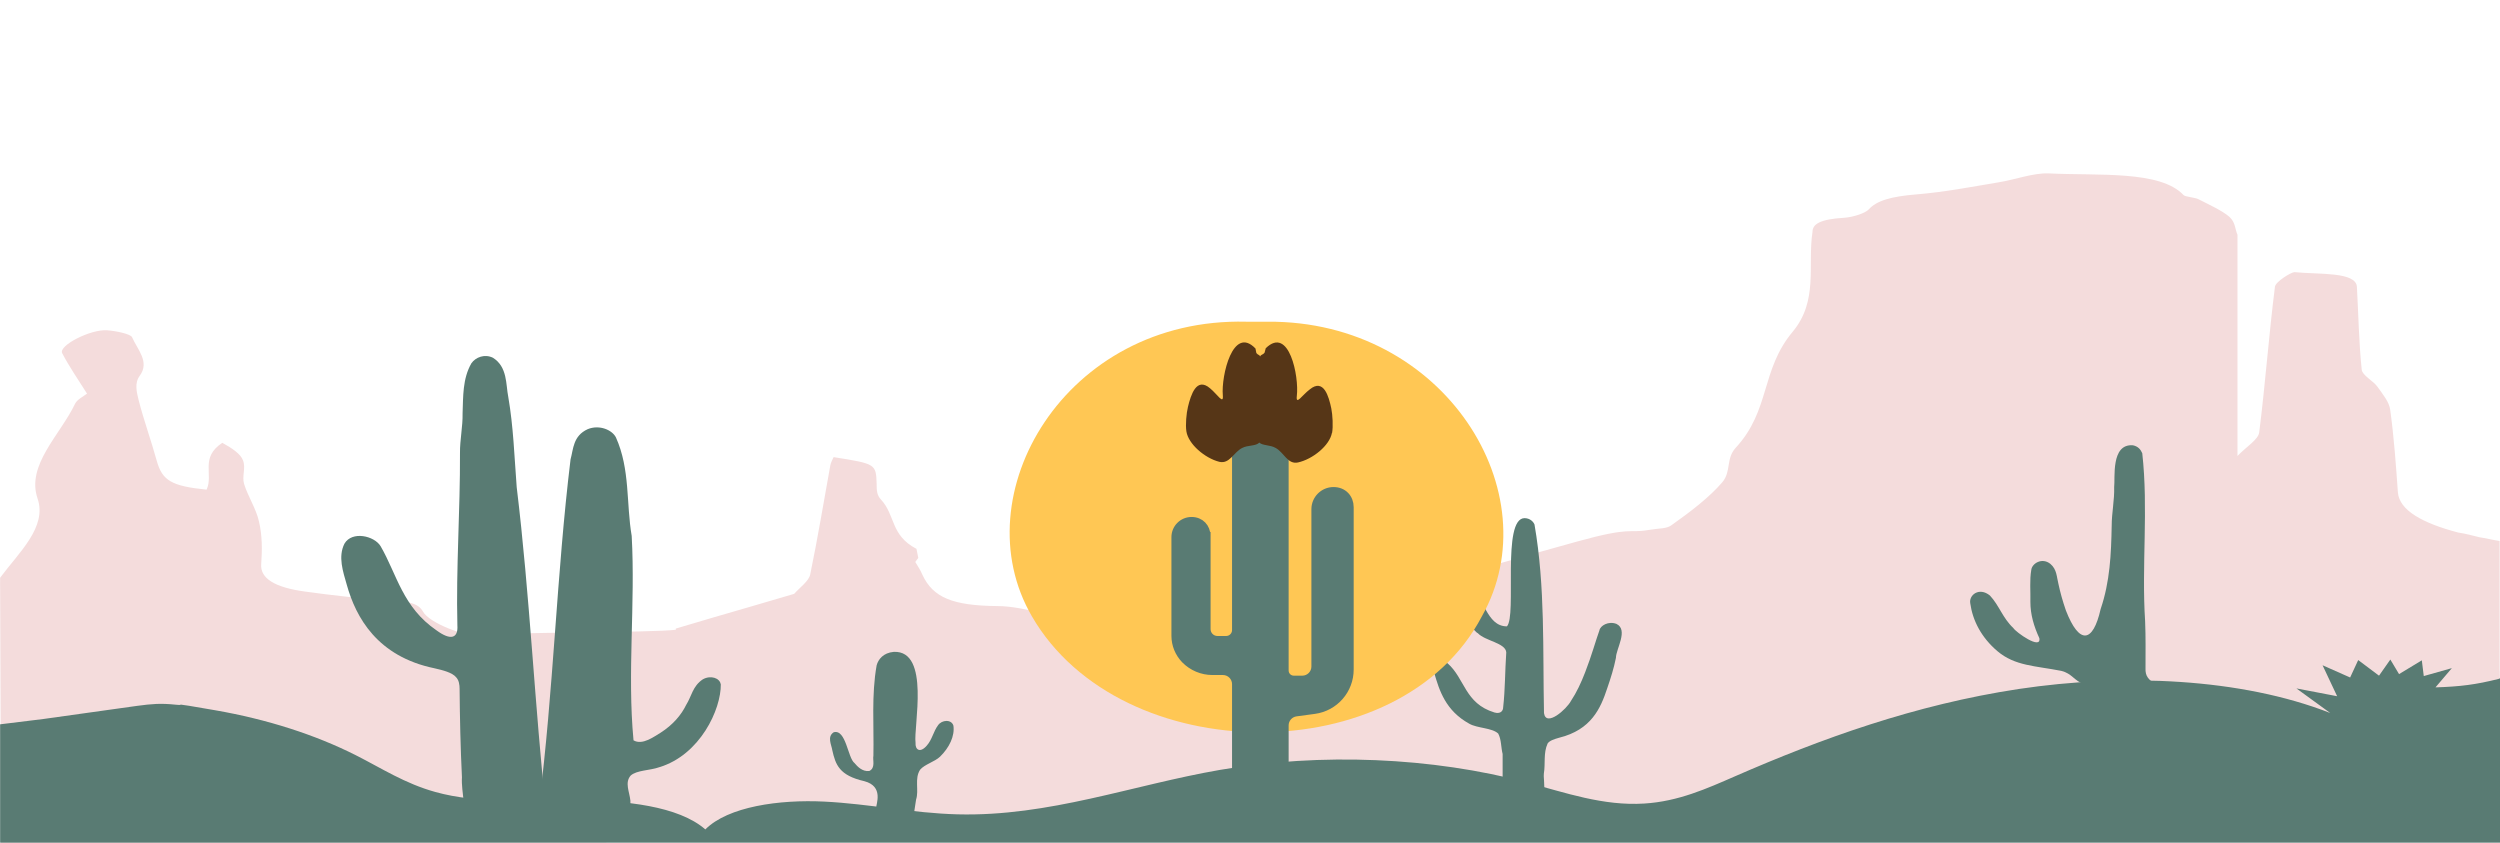
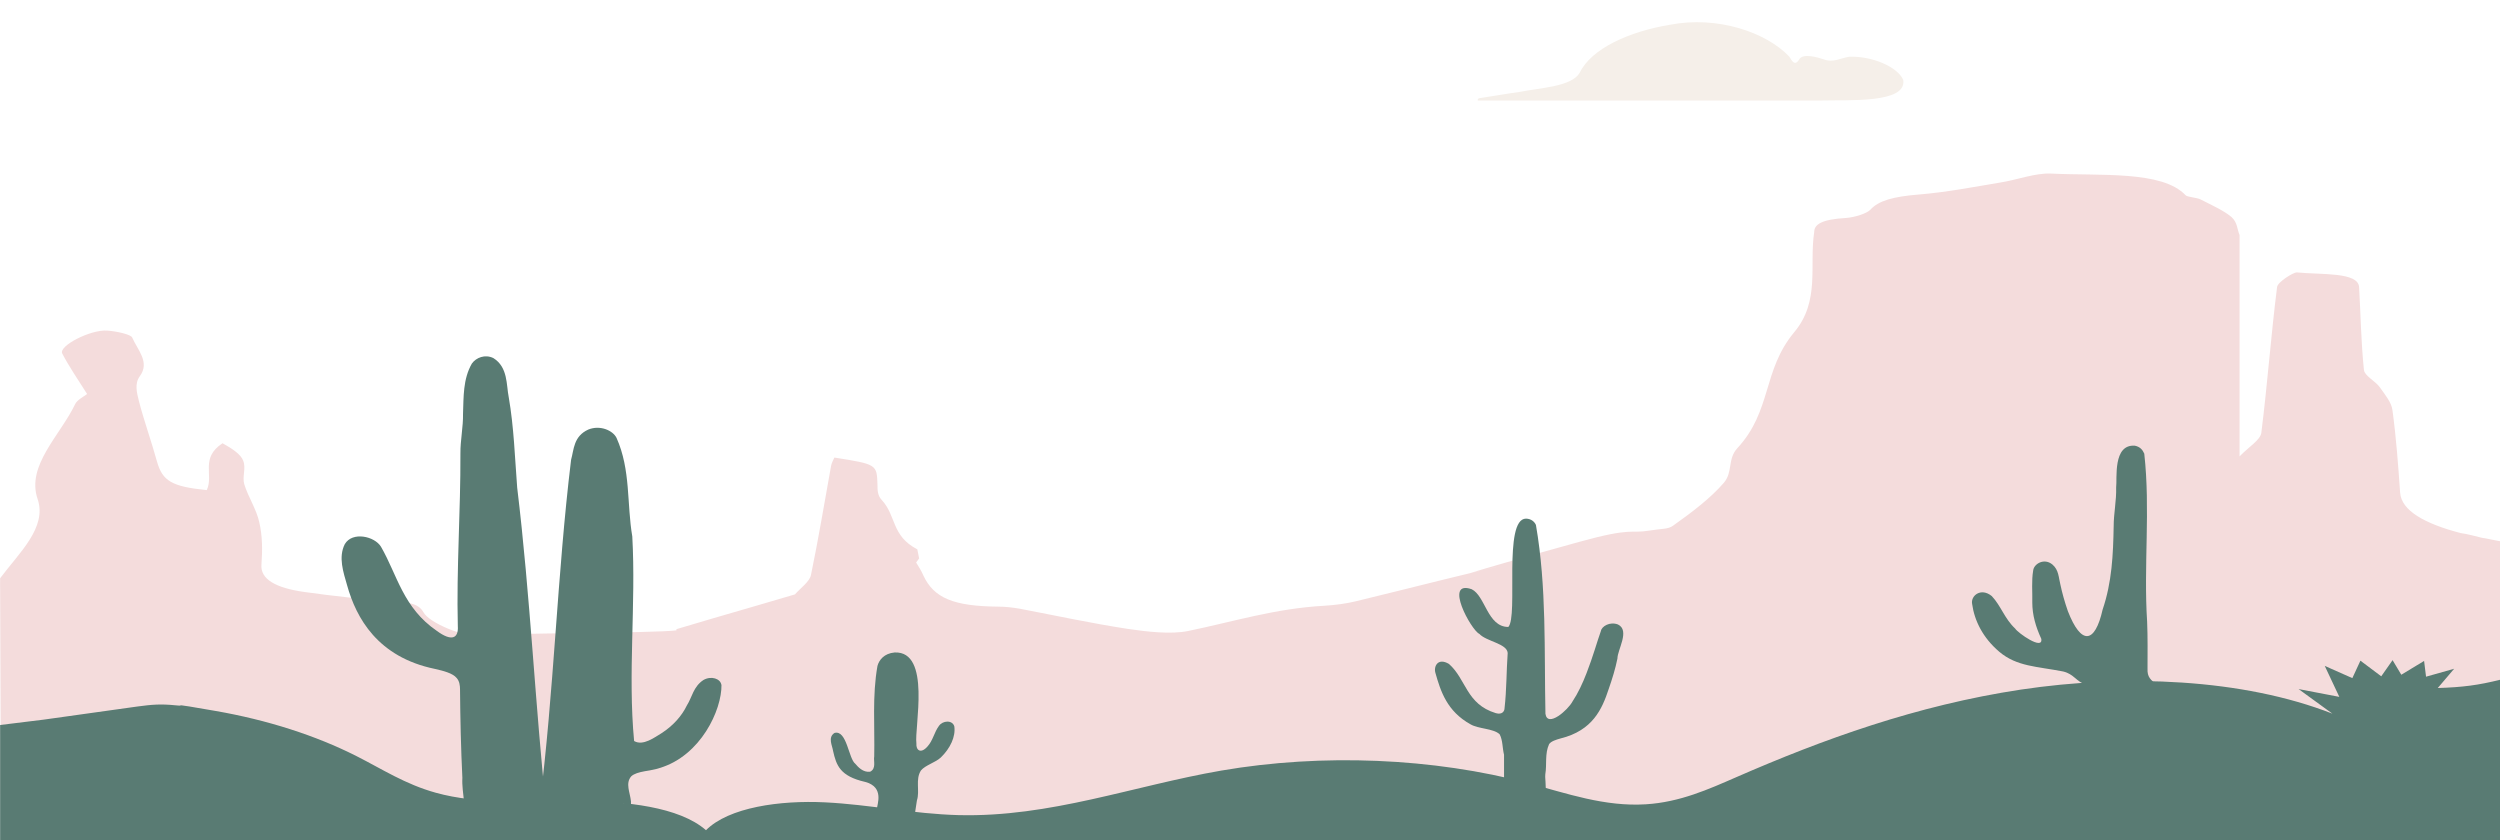
- <svg xmlns="http://www.w3.org/2000/svg" id="Layer_1" data-name="Layer 1" version="1.1" viewBox="0 0 1921.8 647.8">
+ <svg xmlns="http://www.w3.org/2000/svg" id="Layer_1" data-name="Layer 1" version="1.1" viewBox="0 0 1920 645">
  <defs>
    <style>
      .cls-1 {
        stroke: #597b73;
        stroke-width: 6px;
      }

      .cls-1, .cls-2 {
        fill: #597b73;
      }

      .cls-3 {
        fill: #f4dcdc;
      }

-       .cls-3, .cls-4, .cls-5, .cls-6, .cls-2, .cls-7, .cls-8 {
+       .cls-3, .cls-4, .cls-5, .cls-6, .cls-2, .cls-7, .cls-8, .cls-9 {
        stroke-width: 0px;
      }

-       .cls-4, .cls-7 {
-         fill: #000;
-       }
- 
-       .cls-5 {
+       .cls-4 {
        fill: #f5efe9;
      }

-       .cls-5, .cls-7 {
-         display: none;
+       .cls-5, .cls-8 {
+         fill: #000;
      }

      .cls-6 {
        fill: #563617;
      }

-       .cls-8 {
+       .cls-7, .cls-8, .cls-10 {
+         display: none;
+       }
+ 
+       .cls-7, .cls-9 {
        fill: #ffc754;
      }
    </style>
  </defs>
  <g>
    <g id="BUTTES">
-       <path class="cls-4" d="M1203.1,424h0Z" />
+       <path class="cls-5" d="M1203.1,424h0Z" />
      <path class="cls-3" d="M.8,639.2v8.6l465-.2c-.2-1.9,64.2.6,64.2-1.3v.3h577.1v.2h812.6l1.1-.4v-4.9L.8,639.2ZM529.9,646.4c0-1.2-.3-2.4-.4-3.6.2.8.4,1.6.4,2.4v1.2h0Z" />
      <path class="cls-3" d="M1921.5,515.6v-99.7c-2.1-.2-13.3-2.7-15.5-2.9-13.3-3.4-13.4-3.1-16.2-3.6-27.6-7.2-45.5-17.2-46.5-31-1.5-21.1-3-42.3-5.9-63.4-.7-5.9-5.7-11.9-9.8-17.7-3.2-4.5-11.6-8.7-12.1-13.1-2.2-21.2-2.5-42.5-3.7-63.6-.5-11.9-29.3-9.5-48-11.4-2.5,0-14.5,7.3-15,11.2-4.7,37.2-7.4,74.7-12.1,112-.7,5.5-9.8,10.9-16.7,18.1v-170c-2-4.6-1.5-9.5-6.2-13.8-5.7-4.9-15.3-9.2-23.9-13.6-2.5-1.3-10.1-1.8-11.3-3.1-18-19.2-65.5-14.8-103.6-16.7-12.1-.5-25.6,4.8-38.9,6.9-20.4,3.4-40.9,7.4-62.5,9.2-19.9,1.6-31,4.8-37.2,11.7-2.5,2.7-11.6,5.8-18.7,6.3-18.7,1.1-24.4,4.9-24.4,10.9-3.9,25.7,4.7,52.9-15.3,76.8-24.6,29.5-17,60.3-43.8,89.2-7.6,8.4-3.2,18.2-10.3,26.5-9.8,11.4-24.1,22.4-39.1,33-3.9,2.8-8.6,2.1-18.2,3.7-14.8,2.5-12.4-2.8-53.9,8.7-49.1,13.6-71.7,20.3-83.6,23.9,6-1.4,12-2.8,18-4.2,18.4-4.2,37-8.1,55.8-12h.2-.2c-18.7,3.9-37.3,7.7-55.6,12h0c-6,1.3-11.9,2.8-17.9,4.2-7.3,1.7-14.6,3.5-21.8,5.3,0,.1-.2.1-.4.1-22,5.4-43.9,11-66,16.3-7.4,1.8-15.8,2.9-23.9,3.4-38.2,2.1-70.2,12.3-104.8,19.4-13,2.7-31.5.6-46.3-1.6-28.1-4.3-55.2-10.2-83-15.5-5.3-.9-10.9-1.6-16.4-1.6-34.5-.3-49.6-6.6-57.7-24-1.4-3.4-3.5-6.6-5.5-9.9.7-1.1,1.6-2.1,2.3-3.1-.5-2.4-.9-4.6-1.4-7-20.1-10.5-16-25.7-27.3-37.9-3.3-3.4-3.3-7.7-3.3-11.7-.5-15.7-.4-15.7-33.1-20.9-.9,2.1-2.1,4.1-2.5,6.2-5.1,28.1-9.7,56.2-15.5,84.1-1.1,5.1-8.1,10-12.3,14.8-20.9,6.2-42,12.3-63,18.4-9.3,2.7-18.6,5.5-28,8.3v1.1h0v-.2c-16.8,2.3-133.9,1.9-150.8,4.1-11.3,1.5-38.9-9.5-43.5-18-3.8-6.8-11.7-7.8-25.3-8.6-22.1-1.4-44.2-3.9-65.7-6.9-22.7-3.1-34.4-10-33.4-21.2.8-10.9.8-21.8-1.7-32.5-2.1-9.8-8.5-19.3-11.5-29.1-1.7-5.9,1.5-12.2-.8-18-1.7-4.8-8.1-9.2-15.9-13.5-17.4,11.5-6.6,24.3-12.1,36-27-2.7-34-7.1-38.2-21.8-4.3-15.7-10-31.3-14-46.9-1.5-6.2-3.4-13.1.8-18.8,7.9-10.7-1.7-20.1-5.9-29.7-.9-2.3-11.9-4.8-19.1-5.3-12.7-1-37.6,11.8-34.6,17.6,5.3,10.2,12.3,20.3,19.1,31.1-2.3,1.8-7.6,4.5-9.1,7.6-11.5,24.2-37.8,47.3-28.9,73.1,7.4,21.8-14.1,41.1-28.8,60.8-.1,4.4,0,7.2,0,8.3l.7,186.7,1920,2.4c.6-84.4,1.4-80.9.8-126h-.1Z" />
-       <path class="cls-4" d="M1203.1,424h0Z" />
+       <path class="cls-5" d="M1203.1,424h0Z" />
    </g>
    <g id="GREENS">
-       <path class="cls-4" d="M1657.9,526.9c-11.4.9-25,.3-36.8.3s-13.8,0-18.4-1.2h19.9c11.4,0,22.8.3,34.1,0,.3.2.7.5,1,.8h.2Z" />
+       <path class="cls-5" d="M1657.9,526.9c-11.4.9-25,.3-36.8.3s-13.8,0-18.4-1.2h19.9c11.4,0,22.8.3,34.1,0,.3.2.7.5,1,.8h.2Z" />
      <path class="cls-2" d="M1186.8,594.6c1.3-7.6-.5-15.7,2.9-23.1,1.5-2.2,5.3-3.4,8.9-4.4,24.6-6.1,31.8-22.5,36.9-38,2.7-7.8,5.1-15.4,6.7-23.4,0-6.8,9.8-21.5.4-26.1-6.2-2.4-12.5,1.4-13.1,5-2.6,7.1-6.1,19.8-11,32.3-3,7.8-6.6,15.5-10.8,21.8-3.4,6.5-19.2,20.5-20.8,9.5-1-48.3,1-97.2-7.3-145-.9-2.2-3.4-4.8-7.6-4.9-17.8,0-5.8,75-13.6,83.2-16.1,0-17.6-23.9-28.2-29-21.6-7.4-.4,31.4,5.9,34.3,5.5,5.9,21.3,7.4,21.8,14.7-1,14.1-.8,28.3-2.4,42.3,0,2.4-1.8,5.3-6.7,3.9-22.9-7-22.6-26-36-37.8-8.6-5.1-11.9,2-10.4,6.9,4,14.1,8.9,29.5,27,39.5,6.2,3.6,17.5,3.1,22.3,7.6,2.5,4.6,2.1,10.7,3.4,15.7v18.8c4.7,3.2,26.1,6.1,32.1,8.2-.4-12.1-.6-7.6-.4-12.1h0Z" />
      <path class="cls-2" d="M554.1,525.9c.3,19.4-16,54.5-47.4,63.9-6.9,2.5-17.3,2.2-21.9,6.4-4.7,5.4-.9,12.4-.2,19.3h0v2.6l-4.4-.4-1.5-.5c-11.9,7.6-42.9,7.4-59,10-11.4,1.8-8.6,1.9-5.4-7.8,11.3-88.9,13.5-177.6,24.3-266.3,2.2-7.8,1.8-18,13.2-23.2,9.1-3.7,18.9.7,21.7,6.4,11,24.6,7.8,50.6,12.1,75.7,2.9,52.1-3.5,105.3,1.4,157.1,6.9,4.1,16.1-3.1,20.9-5.9,9.2-5.9,15.8-13.5,19.6-21.4,4.1-6.4,4.9-14.4,12.8-19.6,6.1-3.4,13-.9,13.7,3.7h0Z" />
      <path class="cls-2" d="M419.9,625.1h0c-7.9,6.4-37.3,9.5-50.8,11.9-4.5.5-11,1.5-15,1.2-1.4-.4-.5-1.6.7-4,4.6-11.9-.4-24.7.3-36.8-1.1-22.6-1.6-45.3-1.8-67.9,0-2.9-.4-6.4-2.6-8.8-3-3.7-10.2-5.5-16.8-7-43.9-9.1-60.3-39.1-67.3-64.1-2.9-10.2-6.9-21.6-1.8-31.7,5.8-9.9,22.9-6.1,27.8,2,12.6,21.8,16.9,46.9,43,64.7,10.9,8,16.7,6.1,16-3.9-1.1-44.2,2.2-88.2,2-132.4-.1-10.2,2.2-20.4,2-30.6.5-12.8-.1-26.5,6.8-38.5,3.3-4.6,10.1-7.3,16.5-4.2,11.3,7,9.9,20.7,11.8,30,4,23.1,4.7,46.3,6.5,69.5,10.1,83.3,13.8,167.8,22.7,250.6h0Z" />
-       <path class="cls-8" d="M974.4,247.3c136.4-1,218.1,131.9,164.8,226.4-62.6,119.7-277.7,118.2-346,0-54-92.9,25.4-229.8,164.8-226.4,0,0,16.5,0,16.5,0Z" />
-       <path class="cls-4" d="M648.5,594.3c.5.4,1,.8,1.4,1.2l-1.4-1.2Z" />
-       <path class="cls-4" d="M660,589.2c.5.4,1,.7,1.6,1.1-.5-.4-1-.7-1.6-1.1Z" />
+       <path class="cls-5" d="M648.5,594.3c.5.4,1,.8,1.4,1.2l-1.4-1.2Z" />
+       <path class="cls-5" d="M660,589.2c.5.4,1,.7,1.6,1.1-.5-.4-1-.7-1.6-1.1Z" />
      <path class="cls-2" d="M1622.7,526.1c-6.6,0-13.3-.2-19.9,0-.3,0-.5,0-.7-.2-7.6-2.4-9.2-8.2-17.6-10.2-19.9-3.9-35.5-3.7-49-15.1-12.6-10.7-19.1-23.8-20.9-36.7-1.3-6.4,6.8-12.9,15.1-6.1,7.2,7.7,9.7,17.2,18,25,1.8,3.1,21.6,17.2,20,7.8-4.2-9.1-6.9-18.2-6.9-27.8.2-8.2-.7-16.6.7-24.8.6-4.9,8.3-9.7,14.7-4.5,5,4.2,4.8,10.1,6.1,15.1,1.5,7.1,3.3,13.4,5.8,20.7,10.3,26.5,20.8,25.1,26.7-1.1,7.2-21.1,8.1-42.4,8.5-64,0-9.9,2.2-19.8,1.9-29.8.9-6.8-2.7-33.4,14.4-32.1,3.9.8,5.9,3.1,7.2,6.1,4.8,42.9-.6,86.2,2.2,129.2.5,12,.3,24,.3,36-.3,6.4,2.4,8.7,7.6,12.5-11.4.3-22.8,0-34.2,0h0Z" />
-       <path class="cls-2" d="M1921.8,521.4l-1.1.5h0c-17.5,4.4-29.5,5.9-48.5,6.5,4.2-4.9,8.4-9.9,12.6-14.8-7.2,2.1-14.4,4.1-21.6,6.1-.5-4.1-1-8.1-1.5-12.1-5.8,3.5-11.6,7.1-17.5,10.6-2.2-3.7-4.4-7.5-6.7-11.2-2.9,4.1-5.8,8.3-8.7,12.4-5.3-4-10.7-8-16-12-2.1,4.5-4.1,8.9-6.2,13.4-7.1-3.1-14.1-6.2-21.2-9.4,3.7,7.9,7.5,15.8,11.2,23.8-10.4-2-20.8-4-31.3-6l26,18.9c-69-27-158.9-30.5-239.2-18.5-80.2,12.1-152.3,38.3-218.7,67.3-21.1,9.2-43.2,19.2-69.4,20.8-31.5,2-60.9-8.4-89.7-16.1-73.5-19.6-158.9-23.1-236.3-9.8-67.7,11.7-131.5,36-202,34.2-34.6-.9-67.9-8.1-102.4-9.8s-73.9,3.8-91.4,21.4c-20.5-18-62-22.4-98.8-22.4s-75.5,2.9-108.8-6.4c-23.4-6.5-41.2-18.2-60.8-28.1-31.4-15.9-68.6-27.8-108.3-34.7s-20.2-3.2-30.5-4.3c-11.6-1.2-18.3-.6-29.5.9-24,3.4-48.1,6.7-72.1,10.1L.1,556.8v91h1921.8c0-44.2.3-100.6,0-126.5h-.1Z" />
+       <path class="cls-2" d="M1921.8,521.4l-1.1.5h0c-17.5,4.4-29.5,5.9-48.5,6.5,4.2-4.9,8.4-9.9,12.6-14.8-7.2,2.1-14.4,4.1-21.6,6.1-.5-4.1-1-8.1-1.5-12.1-5.8,3.5-11.6,7.1-17.5,10.6-2.2-3.7-4.4-7.5-6.7-11.2-2.9,4.1-5.8,8.3-8.7,12.4-5.3-4-10.7-8-16-12-2.1,4.5-4.1,8.9-6.2,13.4-7.1-3.1-14.1-6.2-21.2-9.4,3.7,7.9,7.5,15.8,11.2,23.8-10.4-2-20.8-4-31.3-6l26,18.9c-69-27-158.9-30.5-239.2-18.5-80.2,12.1-152.3,38.3-218.7,67.3-21.1,9.2-43.2,19.2-69.4,20.8-31.5,2-60.9-8.4-89.7-16.1-73.5-19.6-158.9-23.1-236.3-9.8-67.7,11.7-131.5,36-202,34.2-34.6-.9-67.9-8.1-102.4-9.8s-73.9,3.8-91.4,21.4c-20.5-18-62-22.4-98.8-22.4s-75.5,2.9-108.8-6.4c-23.4-6.5-41.2-18.2-60.8-28.1-31.4-15.9-68.6-27.8-108.3-34.7s-20.2-3.2-30.5-4.3c-11.6-1.2-18.3-.6-29.5.9-24,3.4-48.1,6.7-72.1,10.1L.1,556.8v91h1921.8c0-44.2.3-100.6,0-126.5h0Z" />
      <path class="cls-2" d="M732.9,557.8c-1.5-5-8.9-4.5-11.8-.3-3.6,4.8-4.6,11.2-8.7,15.7-5.3,6.1-9,2.9-8.6-2.2-1.7-12.1,11.6-71.1-16.7-69.9-8.2.7-12,5.9-13.2,10.3-4.1,23-2,46.3-2.5,69.5-.7,3.5,1.8,9.4-3.2,11.8-5.4.6-9.2-3.6-11.3-6.1-5.2-3.8-6.5-26.3-16-23.7-5.3,3.4-1.7,9.7-1.1,13.8,2.5,11.1,5.3,19.4,24.6,23.8,15.2,4,9,17.7,9.1,20.7.2,5.1,27.9,9.2,29.2,3.3l1.5-9.8h0c2.4-7.2-1.4-16.1,3.1-23,3.4-4.1,11.2-6.1,15.3-10,7.1-6.9,11.5-15.9,10.3-24h0Z" />
    </g>
-     <path id="COG" class="cls-7" d="M873.5,1.5c9.4,3.9,10.1,13.6,20.2,17.5,9,3.9,18.8-.4,24.1-6.3,4.1-4.3,7.9-9.9,15.7-10.4,4-.3,8.3.6,12.3,1.4,15.4,3.6,25.9,5.8,24.5,19.5-.3,5.5,1,11.7,7.2,15.1,4.8,2.8,11.9,2.8,17.5,1.2,2.9-.7,5.7-1.8,8.6-2.8,10.3-3.6,18.1-1.5,25.7,4.6,4.4,3.6,9.4,7.2,11.7,11.7,1.5,3,1.2,6.2-.3,9.1-1.7,3.4-5.4,6.9-7.2,10.4-1.8,3.4-2.3,7.3-.3,10.7,2.9,5.1,10.7,7.5,18,8,12.8.6,20.2,1.1,24,11.8,2.1,7.1,6.9,17.1-1.1,22.9-5.1,3.8-13.4,5.4-18.2,9.5-6.4,4.9-6.3,11.7-.4,16.8,5.8,5.3,18.2,7.9,19.5,15.4,1,5.4-2.1,10.7-4.2,15.8-5,10.7-11.5,12.2-26.3,11.7-7,0-14.7,1.6-18.4,6-10.8,14.6,18.9,22.5-3.6,37.8-5.1,3.5-10.2,7.4-17,8.9-10.4,2.3-18.1-4.7-27.4-6.5-8.7-1.9-17,.9-20.4,7.2-1.7,2.8-2.1,6.2-2.4,9.4-.9,12.9-12,14.7-26.6,16.8-15.5,2.2-20.5-1.7-27.4-11.5-5.1-6.7-15-11-24.6-6.7-9.2,3.6-11.6,13-21.8,15.5-7.3,1.7-15.1-.6-22.1-2.2-29.4-7-7.8-21.8-23.7-32.8-5.9-3.6-14.3-3-21.1-.7-11.2,4.1-18.5,6.3-28.5-.8-5.2-3.9-10.8-7.9-14.2-12.8-4.1-6,.9-11.4,5.3-16.8,3.6-4.6,5.4-10.5,1.6-15.1-3.4-4.3-10.5-6.2-17.1-6.7-4.1-.3-8.4-.4-12.3-1.4-9.1-2.3-11.6-9.2-13.4-15.9-2.4-7.6-3.3-14.9,7-19.6,4.6-2.2,10.3-4,14-7,6.6-4.9,6.7-11.8.6-17-3.4-3.1-8.8-5.1-12.9-7.8-7.6-4.6-7.7-10.9-5.1-17.3,1.7-4,3.2-8.3,6.3-11.8,3.1-3.6,8-5.7,14.1-5.9,5.3-.3,11.3.4,16.5-.8,4.3-.9,8.2-2.6,10.5-5.3,3.8-4.3,2.7-9.9,0-14.6-1.2-2-2.6-4.1-3.6-6.1-3.7-7,.4-12.5,7.2-17.1,8.4-5.9,17.4-12.4,29.7-7.8,4.9,1.7,9.8,4.6,15.2,5.5,8.6,1.7,16.6-1.2,19.9-7.3,3.2-5.1,1.4-11.7,4.6-16.8,4.1-6.5,13.7-7.8,22.9-9.2,5.4-.9,11.9-1.6,17.3.6h0ZM1003.5,137.8c.4-41.6-43.2-77.7-99.5-81.5-62.3-5.3-119.2,31.8-121.4,77.5-2.8,33.6,24.8,66.6,66.7,79.6,72.7,23,154.2-16.5,154.2-75.4h0v-.2Z" />
-     <path id="CLOUD" class="cls-5" d="M1135,77.4c-.5-1.8,1-2.1,2.5-2.2,9.8-1.4,19.6-3.3,29.6-4.6,15.8-3.2,39.9-4,46.1-14.7,9-18.8,38.5-31.8,69.4-36.9,36.3-7,73.8,5.7,91.6,24.5,2,3.2,4.2,7.9,7.8,1.8,3.1-4.5,13.8-1.3,18.7.3,6.8,2.7,12.6-.8,19.2-2,17.6-.8,37.5,7.7,41.8,17.8,2.8,18.2-42.1,15.2-63,15.8h-263.7v.2Z" />
+     <path id="COG" class="cls-8" d="M873.5,1.5c9.4,3.9,10.1,13.6,20.2,17.5,9,3.9,18.8-.4,24.1-6.3,4.1-4.3,7.9-9.9,15.7-10.4,4-.3,8.3.6,12.3,1.4,15.4,3.6,25.9,5.8,24.5,19.5-.3,5.5,1,11.7,7.2,15.1,4.8,2.8,11.9,2.8,17.5,1.2,2.9-.7,5.7-1.8,8.6-2.8,10.3-3.6,18.1-1.5,25.7,4.6,4.4,3.6,9.4,7.2,11.7,11.7,1.5,3,1.2,6.2-.3,9.1-1.7,3.4-5.4,6.9-7.2,10.4-1.8,3.4-2.3,7.3-.3,10.7,2.9,5.1,10.7,7.5,18,8,12.8.6,20.2,1.1,24,11.8,2.1,7.1,6.9,17.1-1.1,22.9-5.1,3.8-13.4,5.4-18.2,9.5-6.4,4.9-6.3,11.7-.4,16.8,5.8,5.3,18.2,7.9,19.5,15.4,1,5.4-2.1,10.7-4.2,15.8-5,10.7-11.5,12.2-26.3,11.7-7,0-14.7,1.6-18.4,6-10.8,14.6,18.9,22.5-3.6,37.8-5.1,3.5-10.2,7.4-17,8.9-10.4,2.3-18.1-4.7-27.4-6.5-8.7-1.9-17,.9-20.4,7.2-1.7,2.8-2.1,6.2-2.4,9.4-.9,12.9-12,14.7-26.6,16.8-15.5,2.2-20.5-1.7-27.4-11.5-5.1-6.7-15-11-24.6-6.7-9.2,3.6-11.6,13-21.8,15.5-7.3,1.7-15.1-.6-22.1-2.2-29.4-7-7.8-21.8-23.7-32.8-5.9-3.6-14.3-3-21.1-.7-11.2,4.1-18.5,6.3-28.5-.8-5.2-3.9-10.8-7.9-14.2-12.8-4.1-6,.9-11.4,5.3-16.8,3.6-4.6,5.4-10.5,1.6-15.1-3.4-4.3-10.5-6.2-17.1-6.7-4.1-.3-8.4-.4-12.3-1.4-9.1-2.3-11.6-9.2-13.4-15.9-2.4-7.6-3.3-14.9,7-19.6,4.6-2.2,10.3-4,14-7,6.6-4.9,6.7-11.8.6-17-3.4-3.1-8.8-5.1-12.9-7.8-7.6-4.6-7.7-10.9-5.1-17.3,1.7-4,3.2-8.3,6.3-11.8,3.1-3.6,8-5.7,14.1-5.9,5.3-.3,11.3.4,16.5-.8,4.3-.9,8.2-2.6,10.5-5.3,3.8-4.3,2.7-9.9,0-14.6-1.2-2-2.6-4.1-3.6-6.1-3.7-7,.4-12.5,7.2-17.1,8.4-5.9,17.4-12.4,29.7-7.8,4.9,1.7,9.8,4.6,15.2,5.5,8.6,1.7,16.6-1.2,19.9-7.3,3.2-5.1,1.4-11.7,4.6-16.8,4.1-6.5,13.7-7.8,22.9-9.2,5.4-.9,11.9-1.6,17.3.6h0ZM1003.5,137.8c.4-41.6-43.2-77.7-99.5-81.5-62.3-5.3-119.2,31.8-121.4,77.5-2.8,33.6,24.8,66.6,66.7,79.6,72.7,23,154.2-16.5,154.2-75.4h0v-.2Z" />
+     <path id="CLOUD" class="cls-4" d="M1135,77.4c-.5-1.8,1-2.1,2.5-2.2,9.8-1.4,19.6-3.3,29.6-4.6,15.8-3.2,39.9-4,46.1-14.7,9-18.8,38.5-31.8,69.4-36.9,36.3-7,73.8,5.7,91.6,24.5,2,3.2,4.2,7.9,7.8,1.8,3.1-4.5,13.8-1.3,18.7.3,6.8,2.7,12.6-.8,19.2-2,17.6-.8,37.5,7.7,41.8,17.8,2.8,18.2-42.1,15.2-63,15.8h-263.7v.2Z" />
+     <path id="SUN" class="cls-7" d="M971.8-178.3c101.1,2.8,202.9,85.3,177.1,192.3-27.2,102.2-151.7,143.9-246.2,115.4-86.5-23.7-154.7-107.8-120.7-198.4,27.8-73.2,112.9-113.5,189.6-109.2h.2Z" />
  </g>
-   <path class="cls-1" d="M927.6,411.9v71.7c0,4.6,3.7,8.3,8.3,8.3h6.7c4.1,0,7.5-3.4,7.5-7.5v-138c0-9.7,7.8-17.5,17.5-17.5s20,9,20,20v166.5c0,3.9,3.1,7,7,7h6.5c5.5,0,10-4.5,10-10v-121c0-7.7,6.3-14,14-14s12.5,5.6,12.5,12.5v124.8c0,15.7-11.6,29-27.2,31.1l-14.1,1.9c-5,.7-8.7,4.9-8.7,9.9v49.3h-37.5v-81c0-5.5-4.5-10-10-10h-8.1c-7.9,0-15.5-3.2-21.1-8.9-4.7-4.9-7.4-11.4-7.4-18.2v-75.9c0-6.9,5.6-12.5,12.5-12.5s11.5,5.1,11.5,11.5h0Z" />
-   <path class="cls-6" d="M1023.9,332.7c-1.8,9.8-14.8,20.3-26.1,22.8-8,1.7-10.7-7.6-17.1-11.1-4.1-2.5-10-1.7-12.7-4.2-2.5,2.9-8.8,1.8-13.2,4.2-6.5,3.3-9.6,12.5-17.5,10.6-11.1-2.8-23.8-13.6-25.3-23.4-.8-5,0-13.9,1.2-18.8,2.2-9.1,6.5-23.3,17-14.3,5.8,4.8,10.5,13,9.8,5.3-1.3-14.7,7.7-54,25.1-35.9l.7,3.5c1.4,1.8,2.2,1,2.9,2.6.8-1.7,1.9-1,3.4-2.9l.9-3.4c18-17.6,25.7,21.9,23.9,36.6-.9,7.7,4-.5,10-5,10.7-8.7,14.6,5.6,16.5,14.7,1,4.9,1.5,13.8.6,18.8Z" />
+   <g id="SUN-2" data-name="SUN" class="cls-10">
+     <path class="cls-9" d="M971.8-178.3c101.1,2.8,202.9,85.3,177.1,192.3-27.2,102.2-151.7,143.9-246.2,115.4-86.5-23.7-154.7-107.8-120.7-198.4,27.8-73.2,112.9-113.5,189.6-109.2h.2Z" />
+   </g>
+   <g id="daguaro" class="cls-10">
+     <path class="cls-1" d="M927.6,411.9v71.7c0,4.6,3.7,8.3,8.3,8.3h6.7c4.1,0,7.5-3.4,7.5-7.5v-138c0-9.7,7.8-17.5,17.5-17.5s20,9,20,20v166.5c0,3.9,3.1,7,7,7h6.5c5.5,0,10-4.5,10-10v-121c0-7.7,6.3-14,14-14s12.5,5.6,12.5,12.5v124.8c0,15.7-11.6,29-27.2,31.1l-14.1,1.9c-5,.7-8.7,4.9-8.7,9.9v49.3h-37.5v-81c0-5.5-4.5-10-10-10h-8.1c-7.9,0-15.5-3.2-21.1-8.9-4.7-4.9-7.4-11.4-7.4-18.2v-75.9c0-6.9,5.6-12.5,12.5-12.5s11.5,5.1,11.5,11.5h0Z" />
+     <path class="cls-6" d="M1023.9,332.7c-1.8,9.8-14.8,20.3-26.1,22.8-8,1.7-10.7-7.6-17.1-11.1-4.1-2.5-10-1.7-12.7-4.2-2.5,2.9-8.8,1.8-13.2,4.2-6.5,3.3-9.6,12.5-17.5,10.6-11.1-2.8-23.8-13.6-25.3-23.4-.8-5,0-13.9,1.2-18.8,2.2-9.1,6.5-23.3,17-14.3,5.8,4.8,10.5,13,9.8,5.3-1.3-14.7,7.7-54,25.1-35.9l.7,3.5c1.4,1.8,2.2,1,2.9,2.6.8-1.7,1.9-1,3.4-2.9l.9-3.4c18-17.6,25.7,21.9,23.9,36.6-.9,7.7,4-.5,10-5,10.7-8.7,14.6,5.6,16.5,14.7,1,4.9,1.5,13.8.6,18.8h-.1Z" />
+   </g>
</svg>
